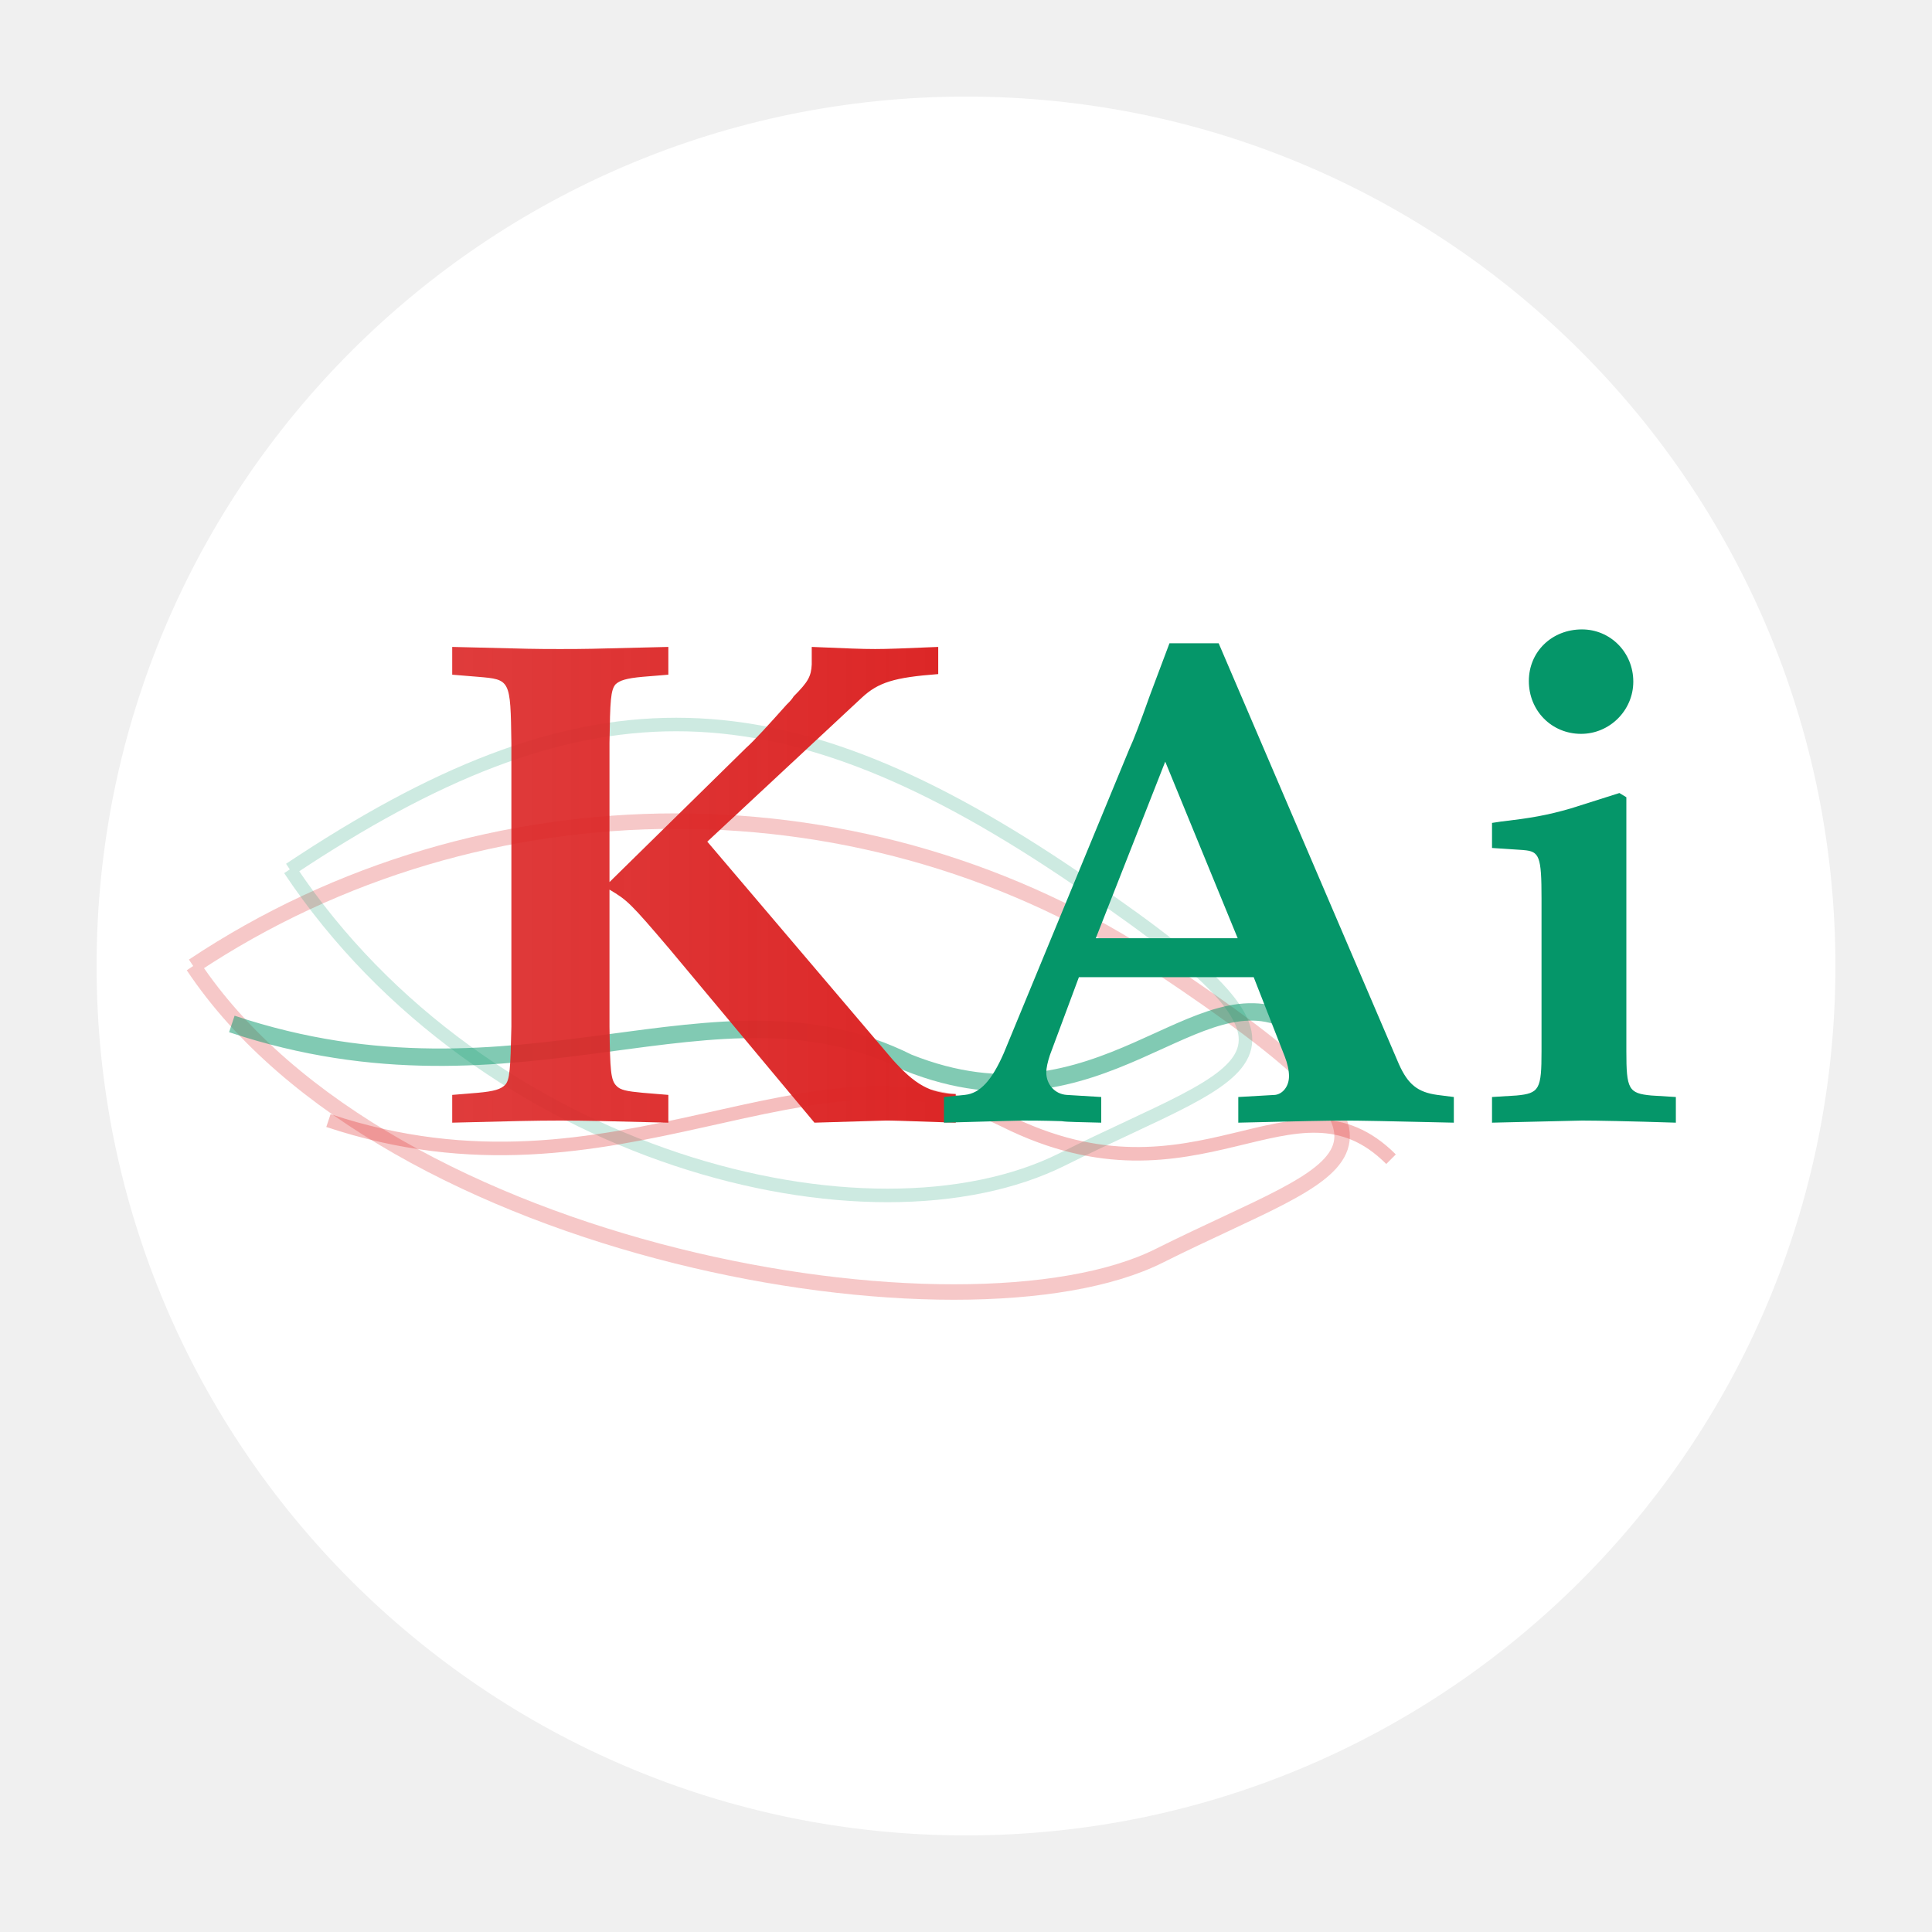
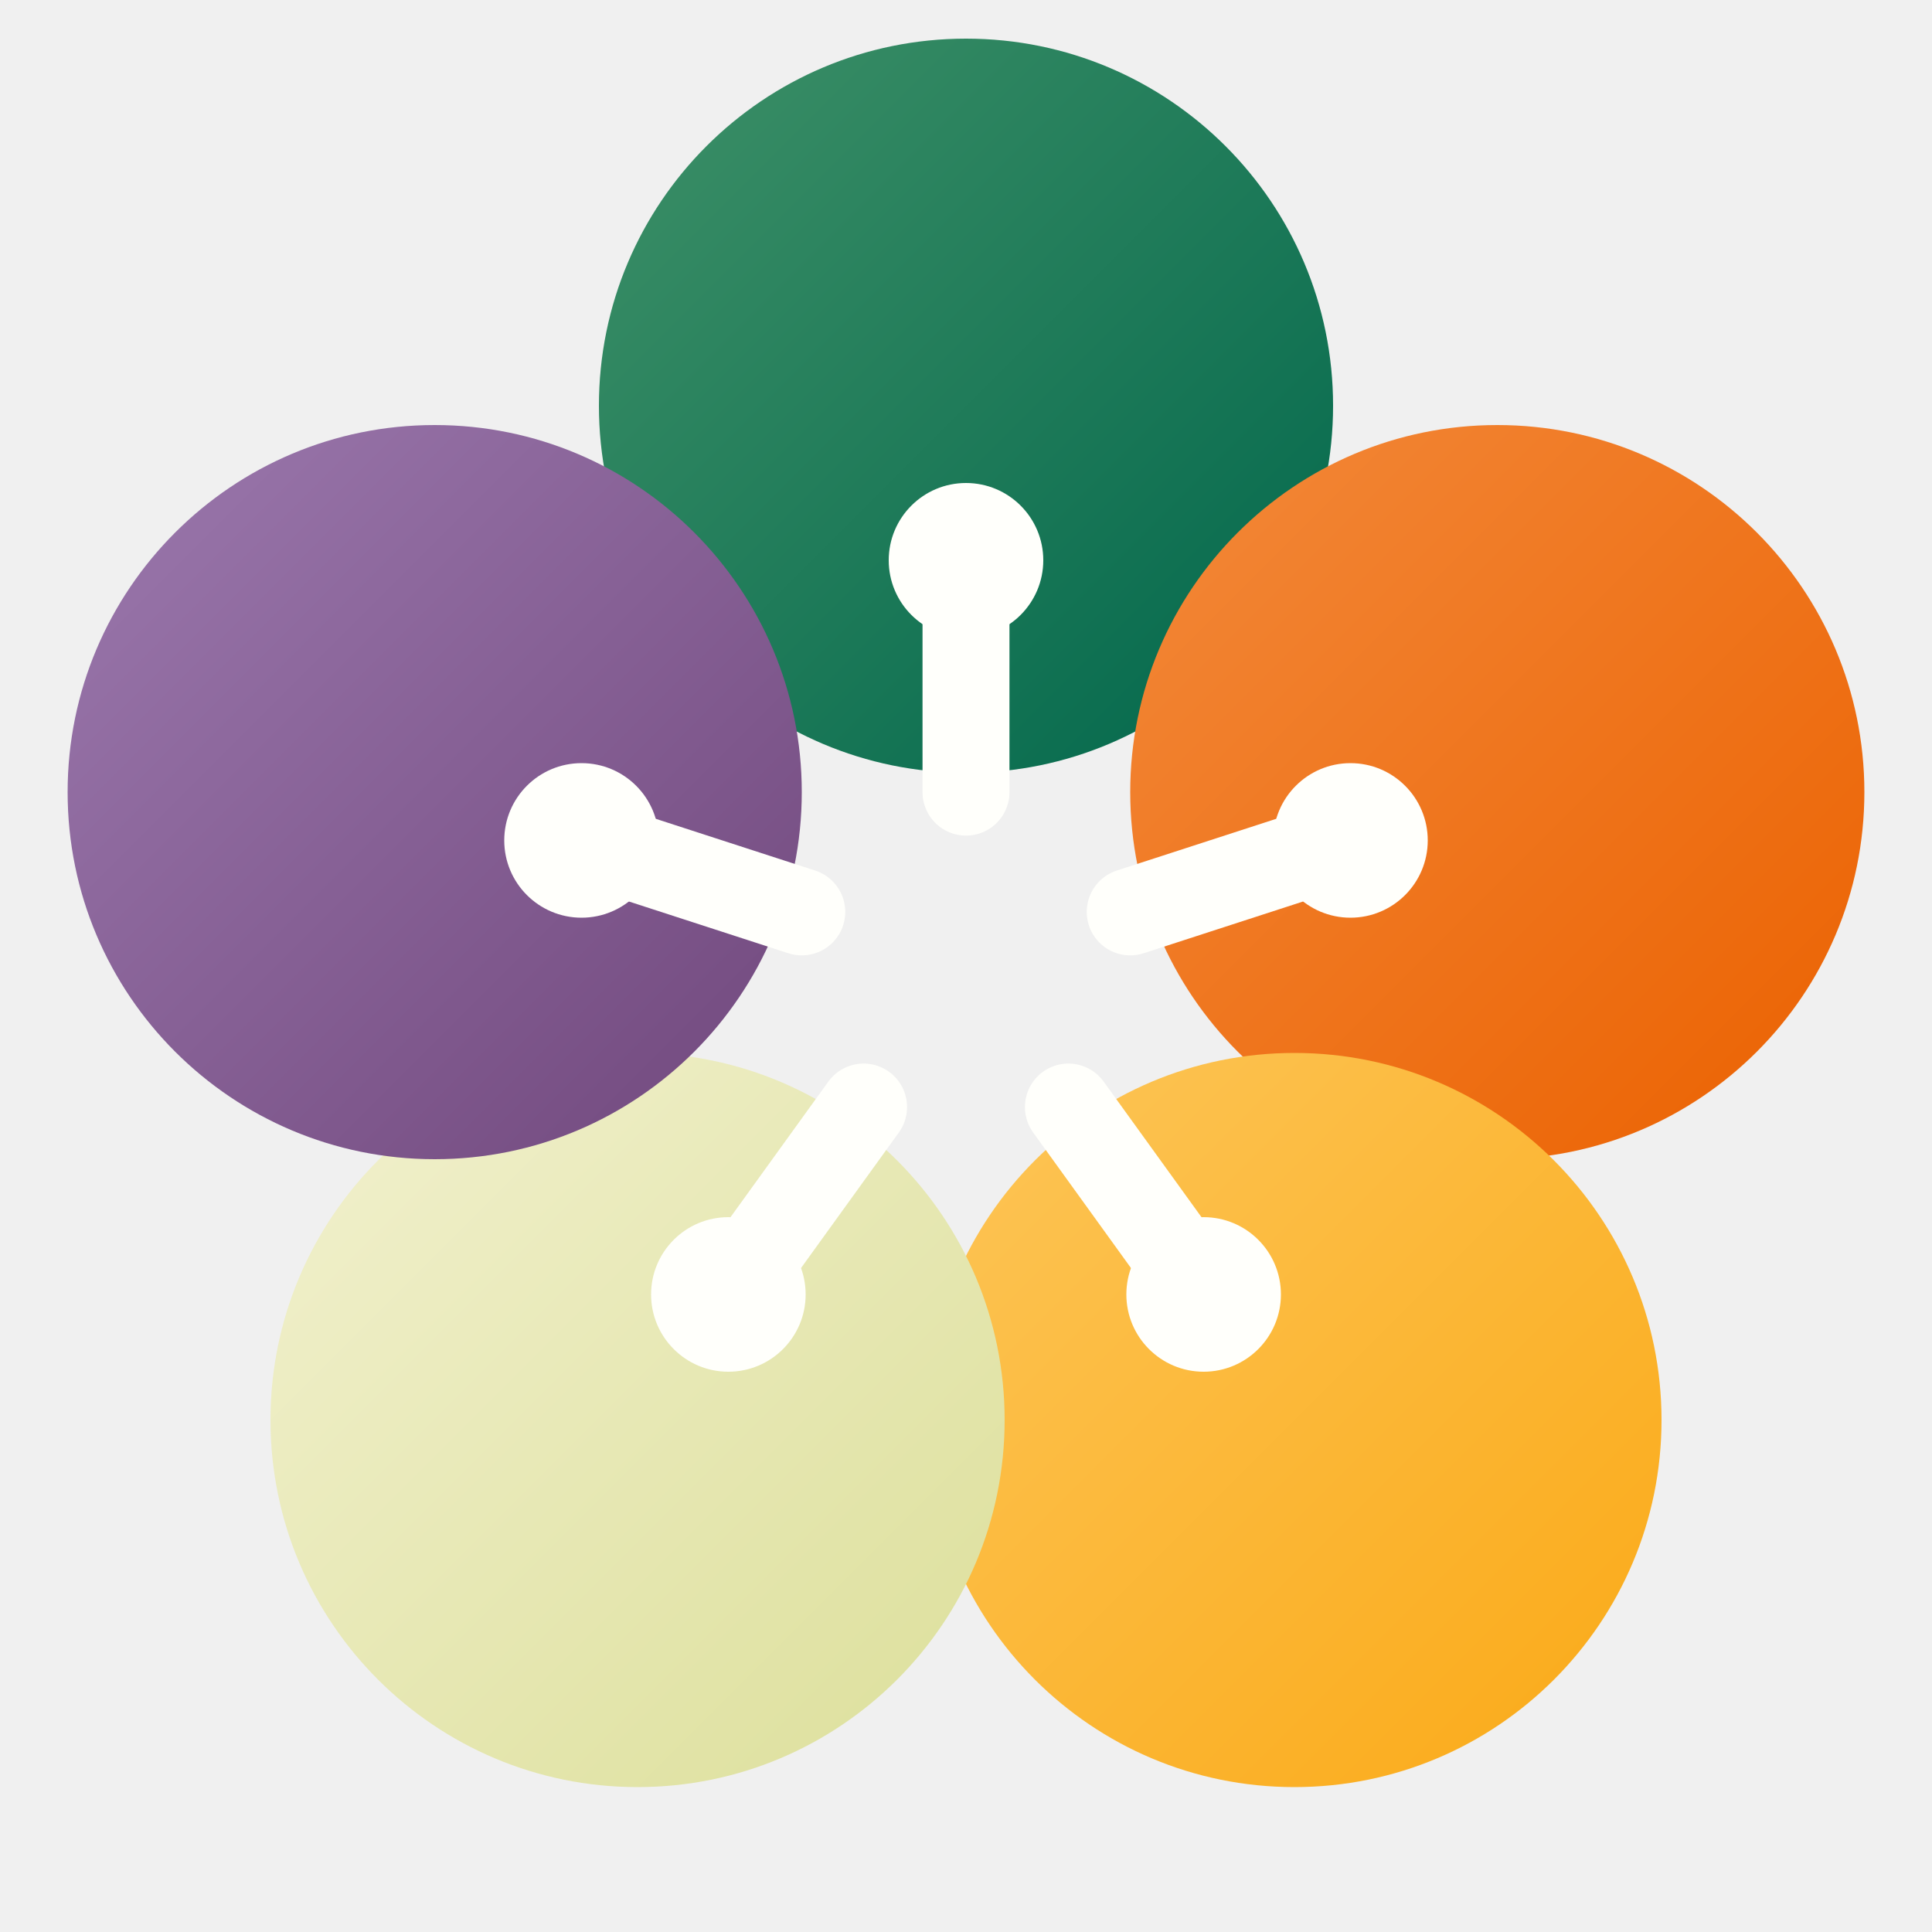
- <svg xmlns="http://www.w3.org/2000/svg" viewBox="0 0 100 100">
-   <circle cx="50" cy="50" r="45" fill="white" />
-   <path d="M10 50 C25 40, 45 40, 60 50 S70 60, 60 65 S20 65, 10 50" fill="none" stroke="#DC2626" stroke-width="0.8" stroke-opacity="0.25" />
-   <path d="M15 45 C30 35, 40 35, 55 45 S65 55, 55 60 S25 60, 15 45" fill="none" stroke="#059669" stroke-width="0.7" stroke-opacity="0.2" />
-   <path d="M12 53 C27 58, 37 50, 47 55 C57 59, 62 50, 67 53" fill="none" stroke="#059669" stroke-width="0.9" stroke-opacity="0.5" />
-   <path d="M17 58 C32 63, 42 53, 52 58 C62 63, 67 55, 72 60" fill="none" stroke="#DC2626" stroke-width="0.7" stroke-opacity="0.3" />
+ <svg xmlns="http://www.w3.org/2000/svg" viewBox="0 0 200 200" role="img" aria-label="Kagura">
  <defs>
-     <linearGradient id="redGrad" x1="0%" y1="0%" x2="100%" y2="0%">
-       <stop offset="0%" style="stop-color:#DC2626;stop-opacity:0.9" />
-       <stop offset="100%" style="stop-color:#DC2626;stop-opacity:1" />
+     <linearGradient id="kg-tokiwa" x1="0" y1="0" x2="1" y2="1">
+       <stop offset="0" stop-color="#3f9168" />
+       <stop offset="1" stop-color="#00664b" />
+     </linearGradient>
+     <linearGradient id="kg-shu" x1="0" y1="0" x2="1" y2="1">
+       <stop offset="0" stop-color="#f3893a" />
+       <stop offset="1" stop-color="#eb6100" />
+     </linearGradient>
+     <linearGradient id="kg-ukon" x1="0" y1="0" x2="1" y2="1">
+       <stop offset="0" stop-color="#fdc659" />
+       <stop offset="1" stop-color="#faa916" />
+     </linearGradient>
+     <linearGradient id="kg-gofun" x1="0" y1="0" x2="1" y2="1">
+       <stop offset="0" stop-color="#f2f1cf" />
+       <stop offset="1" stop-color="#dcdf9a" />
+     </linearGradient>
+     <linearGradient id="kg-kodai" x1="0" y1="0" x2="1" y2="1">
+       <stop offset="0" stop-color="#9c79ae" />
+       <stop offset="1" stop-color="#70477c" />
    </linearGradient>
  </defs>
-   <text x="22" y="58" font-family="Palatino, 'Palatino Linotype', 'Book Antiqua', serif" font-size="36" font-weight="bold" fill="url(#redGrad)">K</text>
-   <text x="48" y="58" font-family="Palatino, 'Palatino Linotype', 'Book Antiqua', serif" font-size="36" font-weight="bold" fill="#059669">Ai</text>
+   <circle cx="100" cy="42" r="38" fill="url(#kg-tokiwa)" />
+   <circle cx="155" cy="82" r="38" fill="url(#kg-shu)" />
+   <circle cx="134" cy="147" r="38" fill="url(#kg-ukon)" />
+   <circle cx="66" cy="147" r="38" fill="url(#kg-gofun)" />
+   <circle cx="45" cy="82" r="38" fill="url(#kg-kodai)" />
+   <g stroke="#fffffb" stroke-width="9" stroke-linecap="round" fill="#fffffb">
+     <line x1="100" y1="58" x2="100" y2="82" />
+     <line x1="139.8" y1="87" x2="117" y2="94.4" />
+     <line x1="124.6" y1="134" x2="110.6" y2="114.6" />
+     <line x1="75.4" y1="134" x2="89.4" y2="114.6" />
+     <line x1="60.2" y1="87" x2="83" y2="94.4" />
+     <circle cx="100" cy="58" r="8" stroke="none" />
+     <circle cx="139.8" cy="87" r="8" stroke="none" />
+     <circle cx="124.6" cy="134" r="8" stroke="none" />
+     <circle cx="75.4" cy="134" r="8" stroke="none" />
+     <circle cx="60.2" cy="87" r="8" stroke="none" />
+   </g>
</svg>
